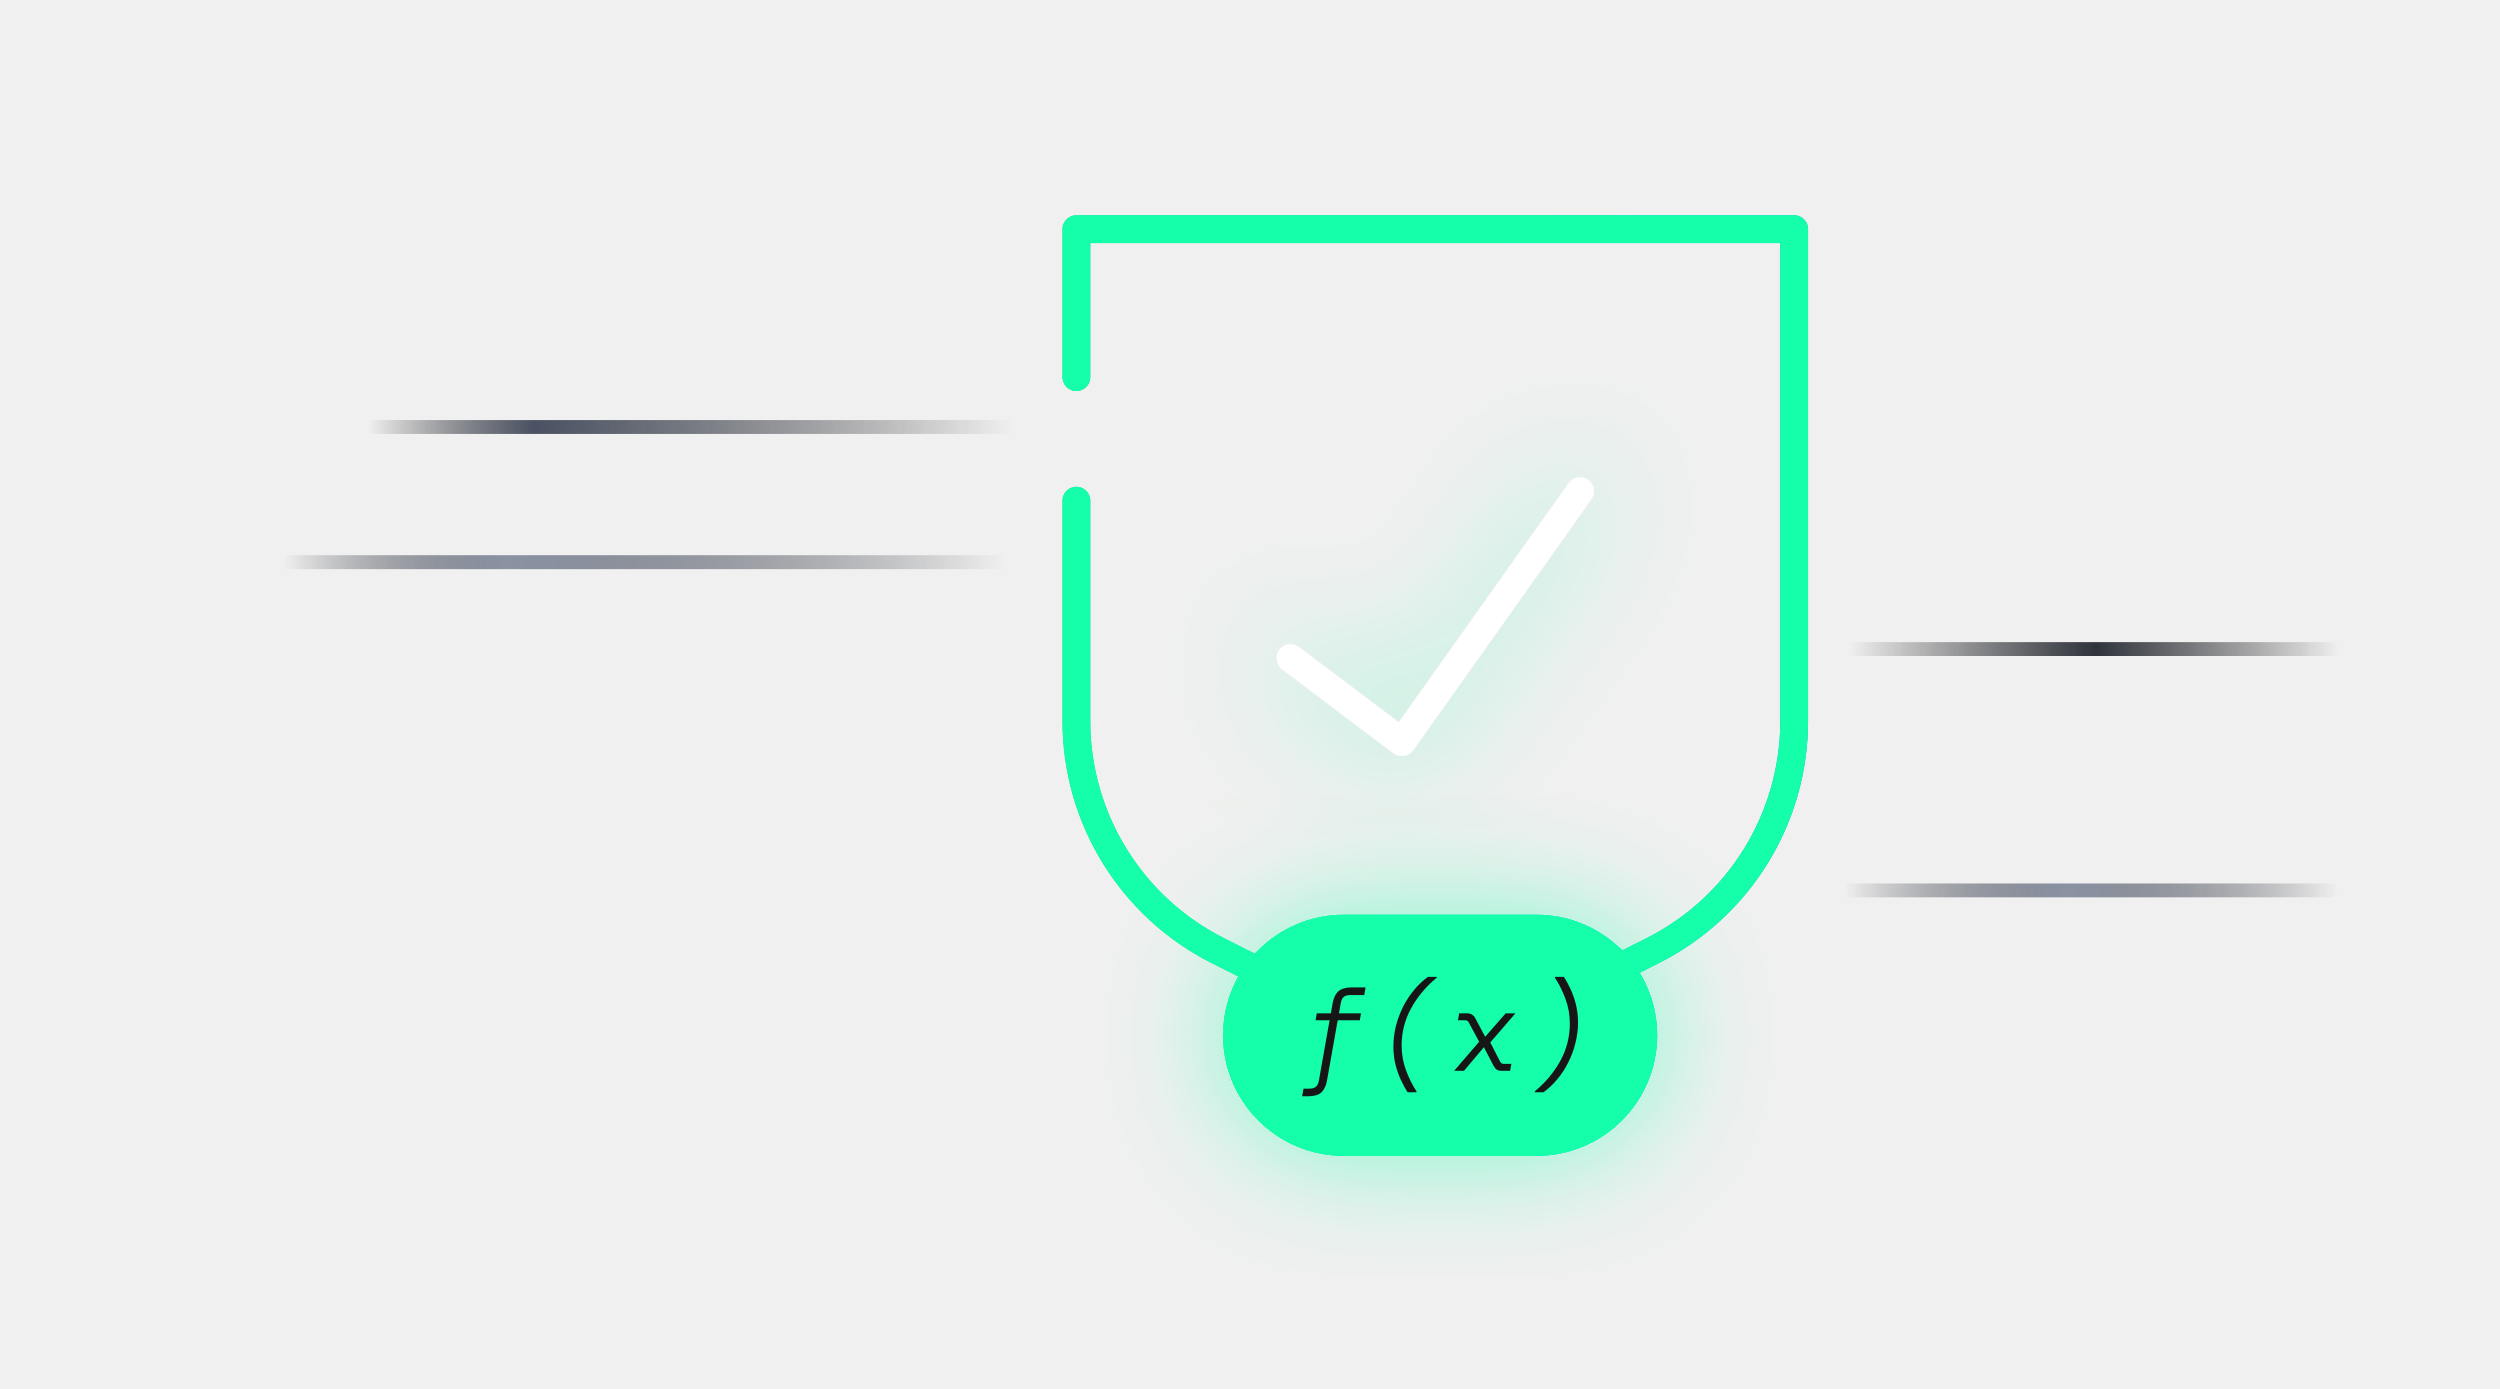
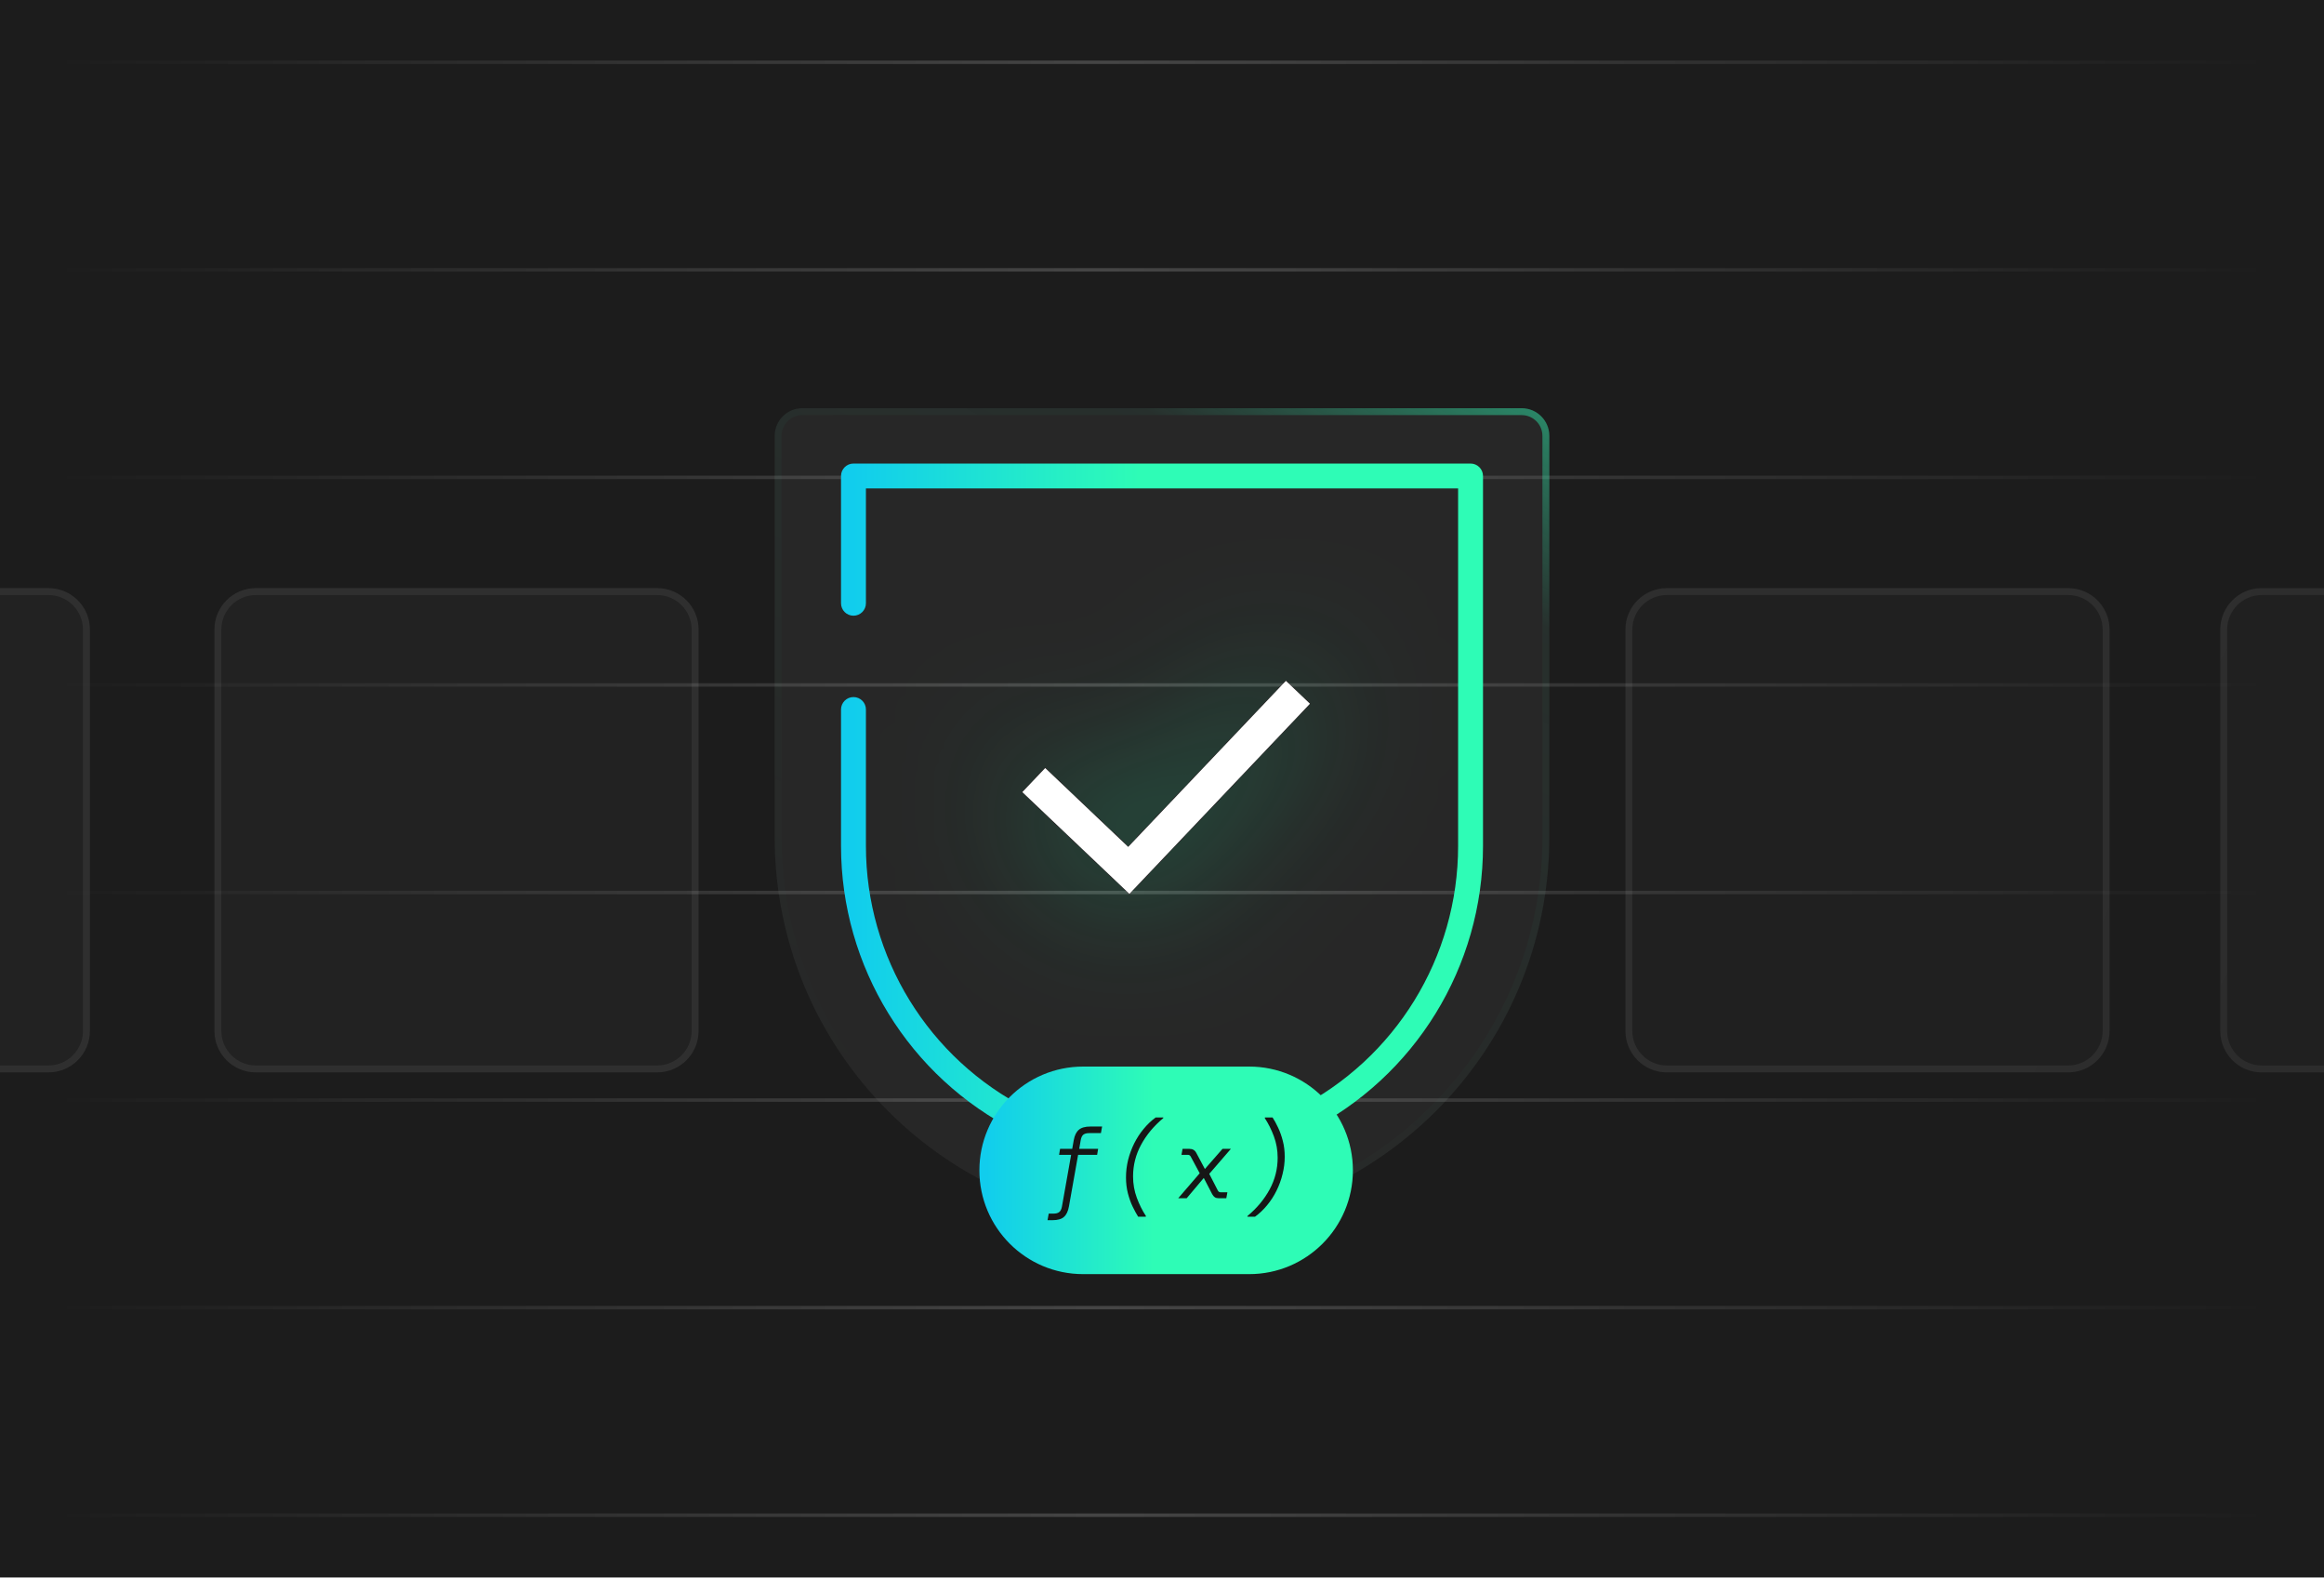
- <svg xmlns="http://www.w3.org/2000/svg" width="360" height="200" viewBox="0 0 360 200" fill="none">
-   <path d="M335.756 128.219H219.612L146.429 80.951H16" stroke="url(#paint0_linear_59_5730)" stroke-width="2" stroke-linecap="round" stroke-linejoin="round" />
-   <path d="M335.756 93.464H219.612L146.429 61.488H16" stroke="url(#paint1_linear_59_5730)" stroke-width="2" stroke-linecap="round" stroke-linejoin="round" />
-   <path d="M155 54.307V33H258.361V85.134V103.837C258.361 117.805 250.495 130.582 238.024 136.873L206.681 152.682L175.337 136.873C162.866 130.582 155 117.805 155 103.837V85.134V72.1" stroke="url(#paint2_linear_59_5730)" stroke-width="4" stroke-linecap="round" stroke-linejoin="round" />
-   <path d="M155 54.307V33H258.361V85.134V103.837C258.361 117.805 250.495 130.582 238.024 136.873L206.681 152.682L175.337 136.873C162.866 130.582 155 117.805 155 103.837V85.134V72.1" stroke="#2E3747" stroke-opacity="0.2" stroke-width="4" stroke-linecap="round" stroke-linejoin="round" />
-   <path d="M155 54.307V33H258.361V85.134V103.837C258.361 117.805 250.495 130.582 238.024 136.873L206.681 152.682L175.337 136.873C162.866 130.582 155 117.805 155 103.837V85.134V72.1" stroke="#15FFAB" stroke-width="4" stroke-linecap="round" stroke-linejoin="round" />
-   <g filter="url(#filter0_d_59_5730)">
-     <path d="M227.535 70.719L201.869 106.865L185.828 94.768" stroke="white" stroke-width="4" stroke-linecap="round" stroke-linejoin="round" />
+ <svg xmlns="http://www.w3.org/2000/svg" width="336" height="228" viewBox="0 0 336 228" fill="none">
+   <g clip-path="url(#clip0_128_1343)">
+     <rect width="336" height="228" fill="#1C1C1C" />
+     <path d="M328 9L8 9M328 39L8 39M328 69L8 69M328 99L8 99M328 129L8 129M328 159L8 159M328 189L8 189M328 219L8 219" stroke="url(#paint0_linear_128_1343)" stroke-opacity="0.24" stroke-width="0.5" />
+     <g filter="url(#filter0_b_128_1343)">
+       <path d="M112 63C112 60.791 113.791 59 116 59H220C222.209 59 224 60.791 224 63V121C224 151.928 198.928 177 168 177V177C137.072 177 112 151.928 112 121V63Z" fill="white" fill-opacity="0.05" />
+     </g>
+     <path fill-rule="evenodd" clip-rule="evenodd" d="M220 60H116C114.343 60 113 61.343 113 63V121C113 151.376 137.624 176 168 176C198.376 176 223 151.376 223 121V63C223 61.343 221.657 60 220 60ZM116 59C113.791 59 112 60.791 112 63V121C112 151.928 137.072 177 168 177C198.928 177 224 151.928 224 121V63C224 60.791 222.209 59 220 59H116Z" fill="url(#paint1_linear_128_1343)" />
+     <path fill-rule="evenodd" clip-rule="evenodd" d="M121.594 68.8C121.594 67.806 122.4 67 123.394 67H212.611C213.605 67 214.411 67.806 214.411 68.8V122.271C214.411 139.712 204.589 155.667 189.017 163.521L168.813 173.711C168.303 173.969 167.702 173.969 167.192 173.711L146.988 163.521C131.416 155.667 121.594 139.712 121.594 122.271V102.55C121.594 101.556 122.4 100.75 123.394 100.75V100.75C124.388 100.75 125.194 101.556 125.194 102.55V122.271C125.194 138.353 134.25 153.064 148.609 160.307V160.307C160.806 166.459 175.199 166.459 187.396 160.307V160.307C201.755 153.064 210.811 138.353 210.811 122.271V70.6H125.194V87.191C125.194 88.185 124.388 88.991 123.394 88.991V88.991C122.4 88.991 121.594 88.185 121.594 87.191V68.8Z" fill="url(#paint2_linear_128_1343)" />
+     <g filter="url(#filter1_d_128_1343)">
+       <path fill-rule="evenodd" clip-rule="evenodd" d="M189.393 101.713L163.287 129.193L147.807 114.487L151.113 111.007L163.113 122.407L185.913 98.407L189.393 101.713Z" fill="white" />
+     </g>
+     <rect x="141.6" y="154.157" width="54" height="30" rx="15" fill="url(#paint3_linear_128_1343)" />
+     <path d="M180.358 175.755L180.344 175.856H181.453C182.086 175.395 182.667 174.843 183.195 174.2C183.723 173.566 184.174 172.87 184.549 172.112C184.933 171.344 185.225 170.542 185.427 169.707C185.638 168.872 185.744 168.032 185.744 167.187C185.744 166.371 185.653 165.613 185.47 164.912C185.288 164.202 185.062 163.563 184.793 162.997C184.525 162.421 184.256 161.926 183.987 161.514H182.878L182.864 161.614C183.373 162.382 183.809 163.256 184.174 164.235C184.539 165.214 184.721 166.246 184.721 167.331C184.721 168.963 184.333 170.494 183.555 171.925C182.777 173.355 181.712 174.632 180.358 175.755Z" fill="#161616" />
+     <path d="M173.451 169.578L170.341 173.192H171.565L174.041 170.255L175.251 172.587C175.357 172.789 175.486 172.943 175.64 173.048C175.793 173.144 175.995 173.192 176.245 173.192H177.296L177.454 172.328H176.489C176.297 172.328 176.158 172.242 176.072 172.069L174.833 169.664L177.958 166.05H176.749L174.2 168.959L172.961 166.64C172.76 166.247 172.429 166.05 171.968 166.05H170.974L170.816 166.914H171.737C171.929 166.914 172.069 167 172.155 167.173L173.451 169.578Z" fill="#161616" />
+     <path d="M163.744 174.373C164.023 174.949 164.291 175.443 164.551 175.856H165.659L165.674 175.755C165.165 174.987 164.728 174.114 164.363 173.134C163.999 172.155 163.816 171.123 163.816 170.038C163.816 168.406 164.205 166.875 164.983 165.445C165.76 164.014 166.826 162.738 168.179 161.614L168.194 161.514H167.085C166.451 161.974 165.871 162.526 165.343 163.17C164.815 163.803 164.359 164.504 163.975 165.272C163.6 166.03 163.307 166.827 163.096 167.662C162.895 168.488 162.794 169.328 162.794 170.182C162.794 170.998 162.885 171.762 163.067 172.472C163.25 173.173 163.475 173.806 163.744 174.373Z" fill="#161616" />
+     <path d="M151.623 175.41L151.45 176.36H152.156C152.924 176.36 153.48 176.202 153.826 175.885C154.181 175.578 154.421 175.074 154.546 174.373L155.871 166.914H158.621L158.765 166.05H156.029L156.245 164.811C156.312 164.427 156.437 164.159 156.62 164.005C156.812 163.851 157.095 163.775 157.469 163.775H159.168L159.341 162.824H157.628C156.888 162.824 156.336 162.983 155.972 163.299C155.607 163.607 155.362 164.111 155.237 164.811L155.021 166.05H153.264L153.12 166.914H154.863L153.538 174.373C153.471 174.757 153.341 175.026 153.149 175.179C152.967 175.333 152.688 175.41 152.314 175.41H151.623Z" fill="#161616" />
+     <g filter="url(#filter2_b_128_1343)">
+       <path d="M321 91C321 87.686 323.686 85 327 85H385C388.314 85 391 87.686 391 91V149C391 152.314 388.314 155 385 155H327C323.686 155 321 152.314 321 149V91Z" fill="url(#paint4_linear_128_1343)" fill-opacity="0.3" />
+       <path d="M235 91C235 87.686 237.686 85 241 85H299C302.314 85 305 87.686 305 91V149C305 152.314 302.314 155 299 155H241C237.686 155 235 152.314 235 149V91Z" fill="url(#paint5_linear_128_1343)" fill-opacity="0.3" />
+       <path d="M-57 91C-57 87.686 -54.314 85 -51 85H7C10.314 85 13 87.686 13 91V149C13 152.314 10.314 155 7 155H-51C-54.314 155 -57 152.314 -57 149V91Z" fill="url(#paint6_linear_128_1343)" fill-opacity="0.3" />
+       <path d="M31 91C31 87.686 33.686 85 37 85H95C98.314 85 101 87.686 101 91V149C101 152.314 98.314 155 95 155H37C33.686 155 31 152.314 31 149V91Z" fill="url(#paint7_linear_128_1343)" fill-opacity="0.3" />
+       <path d="M327 85.5H385C388.038 85.5 390.5 87.962 390.5 91V149C390.5 152.038 388.038 154.5 385 154.5H327C323.962 154.5 321.5 152.038 321.5 149V91C321.5 87.962 323.962 85.5 327 85.5ZM241 85.5H299C302.038 85.5 304.5 87.962 304.5 91V149C304.5 152.038 302.038 154.5 299 154.5H241C237.962 154.5 235.5 152.038 235.5 149V91C235.5 87.962 237.962 85.5 241 85.5ZM-51 85.5H7C10.038 85.5 12.5 87.962 12.5 91V149C12.5 152.038 10.038 154.5 7 154.5H-51C-54.038 154.5 -56.5 152.038 -56.5 149V91C-56.5 87.962 -54.038 85.5 -51 85.5ZM37 85.5H95C98.038 85.5 100.5 87.962 100.5 91V149C100.5 152.038 98.038 154.5 95 154.5H37C33.962 154.5 31.5 152.038 31.5 149V91C31.5 87.962 33.962 85.5 37 85.5Z" stroke="url(#paint8_linear_128_1343)" stroke-opacity="0.3" />
+     </g>
  </g>
-   <g filter="url(#filter1_d_59_5730)">
-     <rect x="176.094" y="131.707" width="62.561" height="34.756" rx="17.378" fill="url(#paint3_linear_59_5730)" />
-     <rect x="176.094" y="131.707" width="62.561" height="34.756" rx="17.378" fill="#15FFAB" />
-   </g>
-   <path d="M220.982 157.283L220.999 157.166C222.567 155.865 223.802 154.386 224.703 152.729C225.603 151.072 226.054 149.298 226.054 147.407C226.054 146.15 225.843 144.954 225.42 143.82C224.997 142.686 224.491 141.674 223.902 140.784L223.918 140.667H225.203C225.514 141.145 225.826 141.718 226.137 142.385C226.449 143.042 226.71 143.781 226.921 144.604C227.133 145.416 227.238 146.295 227.238 147.24C227.238 148.219 227.116 149.192 226.871 150.16C226.638 151.127 226.299 152.056 225.854 152.946C225.42 153.824 224.897 154.631 224.285 155.365C223.674 156.11 223.001 156.749 222.267 157.283H220.982Z" fill="#161616" />
-   <path d="M209.393 154.197L212.997 150.009L211.495 147.223C211.395 147.023 211.234 146.923 211.012 146.923H209.944L210.127 145.922H211.278C211.812 145.922 212.196 146.15 212.43 146.606L213.864 149.292L216.817 145.922H218.219L214.598 150.109L216.033 152.895C216.133 153.095 216.294 153.196 216.517 153.196H217.635L217.451 154.197H216.233C215.944 154.197 215.711 154.141 215.533 154.03C215.355 153.907 215.204 153.729 215.082 153.496L213.681 150.793L210.811 154.197H209.393Z" fill="#161616" />
-   <path d="M202.685 157.283C202.385 156.805 202.074 156.232 201.751 155.565C201.44 154.909 201.178 154.175 200.967 153.363C200.756 152.54 200.65 151.655 200.65 150.71C200.65 149.72 200.767 148.747 201 147.791C201.245 146.823 201.584 145.9 202.018 145.021C202.463 144.131 202.991 143.32 203.603 142.586C204.215 141.84 204.887 141.201 205.621 140.667H206.906L206.889 140.784C205.321 142.085 204.087 143.564 203.186 145.221C202.285 146.879 201.834 148.653 201.834 150.543C201.834 151.8 202.046 152.996 202.468 154.13C202.891 155.265 203.397 156.277 203.987 157.166L203.97 157.283H202.685Z" fill="#161616" />
-   <path d="M187.508 157.867L187.708 156.766H188.509C188.943 156.766 189.265 156.677 189.476 156.499C189.699 156.321 189.849 156.01 189.927 155.565L191.462 146.923H189.443L189.61 145.922H191.645L191.895 144.487C192.04 143.676 192.324 143.092 192.746 142.736C193.169 142.369 193.808 142.185 194.665 142.185H196.65L196.45 143.286H194.481C194.048 143.286 193.719 143.375 193.497 143.553C193.286 143.731 193.141 144.043 193.063 144.487L192.813 145.922H195.983L195.816 146.923H192.629L191.095 155.565C190.95 156.377 190.672 156.961 190.26 157.317C189.86 157.684 189.215 157.867 188.325 157.867H187.508Z" fill="#161616" />
  <defs>
-     <filter id="filter0_d_59_5730" x="166.761" y="51.652" width="79.841" height="74.28" filterUnits="userSpaceOnUse" color-interpolation-filters="sRGB">
+     <filter id="filter0_b_128_1343" x="96" y="43" width="144" height="150" filterUnits="userSpaceOnUse" color-interpolation-filters="sRGB">
+       <feFlood flood-opacity="0" result="BackgroundImageFix" />
+       <feGaussianBlur in="BackgroundImageFix" stdDeviation="8" />
+       <feComposite in2="SourceAlpha" operator="in" result="effect1_backgroundBlur_128_1343" />
+       <feBlend mode="normal" in="SourceGraphic" in2="effect1_backgroundBlur_128_1343" result="shape" />
+     </filter>
+     <filter id="filter1_d_128_1343" x="127.327" y="77.927" width="82.546" height="71.746" filterUnits="userSpaceOnUse" color-interpolation-filters="sRGB">
      <feFlood flood-opacity="0" result="BackgroundImageFix" />
      <feColorMatrix in="SourceAlpha" type="matrix" values="0 0 0 0 0 0 0 0 0 0 0 0 0 0 0 0 0 0 127 0" result="hardAlpha" />
      <feOffset />
-       <feGaussianBlur stdDeviation="8.533" />
+       <feGaussianBlur stdDeviation="10.24" />
      <feComposite in2="hardAlpha" operator="out" />
      <feColorMatrix type="matrix" values="0 0 0 0 0.082 0 0 0 0 1 0 0 0 0 0.671 0 0 0 0.5 0" />
-       <feBlend mode="normal" in2="BackgroundImageFix" result="effect1_dropShadow_59_5730" />
-       <feBlend mode="normal" in="SourceGraphic" in2="effect1_dropShadow_59_5730" result="shape" />
+       <feBlend mode="normal" in2="BackgroundImageFix" result="effect1_dropShadow_128_1343" />
+       <feBlend mode="normal" in="SourceGraphic" in2="effect1_dropShadow_128_1343" result="shape" />
    </filter>
-     <filter id="filter1_d_59_5730" x="159.027" y="114.64" width="96.694" height="68.889" filterUnits="userSpaceOnUse" color-interpolation-filters="sRGB">
+     <filter id="filter2_b_128_1343" x="-81" y="61" width="496" height="118" filterUnits="userSpaceOnUse" color-interpolation-filters="sRGB">
      <feFlood flood-opacity="0" result="BackgroundImageFix" />
-       <feColorMatrix in="SourceAlpha" type="matrix" values="0 0 0 0 0 0 0 0 0 0 0 0 0 0 0 0 0 0 127 0" result="hardAlpha" />
-       <feOffset />
-       <feGaussianBlur stdDeviation="8.533" />
-       <feComposite in2="hardAlpha" operator="out" />
-       <feColorMatrix type="matrix" values="0 0 0 0 0.082 0 0 0 0 1 0 0 0 0 0.671 0 0 0 0.5 0" />
-       <feBlend mode="normal" in2="BackgroundImageFix" result="effect1_dropShadow_59_5730" />
-       <feBlend mode="normal" in="SourceGraphic" in2="effect1_dropShadow_59_5730" result="shape" />
+       <feGaussianBlur in="BackgroundImageFix" stdDeviation="12" />
+       <feComposite in2="SourceAlpha" operator="in" result="effect1_backgroundBlur_128_1343" />
+       <feBlend mode="normal" in="SourceGraphic" in2="effect1_backgroundBlur_128_1343" result="shape" />
    </filter>
-     <linearGradient id="paint0_linear_59_5730" x1="40.887" y1="128.219" x2="427.007" y2="128.219" gradientUnits="userSpaceOnUse">
-       <stop stop-color="#0F1117" stop-opacity="0" />
-       <stop offset="0.083" stop-color="#8A92A3" />
-       <stop offset="0.269" stop-color="#0F1117" stop-opacity="0" />
-       <stop offset="0.582" stop-color="#0F1117" stop-opacity="0" />
-       <stop offset="0.665" stop-color="#8A92A3" />
-       <stop offset="0.766" stop-color="#0F1117" stop-opacity="0" />
+     <linearGradient id="paint0_linear_128_1343" x1="8" y1="114" x2="328" y2="114" gradientUnits="userSpaceOnUse">
+       <stop stop-color="white" stop-opacity="0" />
+       <stop offset="0.476" stop-color="white" stop-opacity="0.75" />
+       <stop offset="1" stop-color="white" stop-opacity="0" />
    </linearGradient>
-     <linearGradient id="paint1_linear_59_5730" x1="53.104" y1="108.995" x2="427.007" y2="108.696" gradientUnits="userSpaceOnUse">
-       <stop stop-color="#1D1C1C" stop-opacity="0" />
-       <stop offset="0.064" stop-color="#4A5263" />
-       <stop offset="0.248" stop-color="#1D1C1C" stop-opacity="0" />
-       <stop offset="0.57" stop-color="#1D1C1C" stop-opacity="0" />
-       <stop offset="0.665" stop-color="#2F333C" />
-       <stop offset="0.759" stop-color="#1D1C1C" stop-opacity="0" />
+     <linearGradient id="paint1_linear_128_1343" x1="224" y1="56.157" x2="158.19" y2="177.464" gradientUnits="userSpaceOnUse">
+       <stop stop-color="#2EFCB6" stop-opacity="0.5" />
+       <stop offset="0.222" stop-color="#2EFCB6" stop-opacity="0.042" />
+       <stop offset="1" stop-color="#2EFCB6" stop-opacity="0" />
    </linearGradient>
-     <linearGradient id="paint2_linear_59_5730" x1="155" y1="92.521" x2="258.361" y2="92.521" gradientUnits="userSpaceOnUse">
-       <stop stop-color="#15FFAB" />
-       <stop offset="0" stop-color="#15FFAB" />
-       <stop offset="1" stop-color="#14D3F9" />
+     <linearGradient id="paint2_linear_128_1343" x1="164.805" y1="120.452" x2="123.239" y2="120.452" gradientUnits="userSpaceOnUse">
+       <stop stop-color="#2EFCB6" />
+       <stop offset="1" stop-color="#11CDED" />
    </linearGradient>
-     <linearGradient id="paint3_linear_59_5730" x1="176.094" y1="148.992" x2="238.655" y2="148.992" gradientUnits="userSpaceOnUse">
-       <stop stop-color="#15FFAB" />
-       <stop offset="1" stop-color="#14D3F9" />
+     <linearGradient id="paint3_linear_128_1343" x1="166.74" y1="169.157" x2="142.557" y2="169.157" gradientUnits="userSpaceOnUse">
+       <stop stop-color="#2EFCB6" />
+       <stop offset="1" stop-color="#11CDED" />
    </linearGradient>
+     <linearGradient id="paint4_linear_128_1343" x1="179" y1="155" x2="118.972" y2="137.97" gradientUnits="userSpaceOnUse">
+       <stop stop-color="#DBDBEB" stop-opacity="0.07" />
+       <stop offset="0.394" stop-color="#DBDBEB" stop-opacity="0.06" />
+       <stop offset="1" stop-color="#DBDBEB" stop-opacity="0.1" />
+     </linearGradient>
+     <linearGradient id="paint5_linear_128_1343" x1="179" y1="155" x2="118.972" y2="137.97" gradientUnits="userSpaceOnUse">
+       <stop stop-color="#DBDBEB" stop-opacity="0.07" />
+       <stop offset="0.394" stop-color="#DBDBEB" stop-opacity="0.06" />
+       <stop offset="1" stop-color="#DBDBEB" stop-opacity="0.1" />
+     </linearGradient>
+     <linearGradient id="paint6_linear_128_1343" x1="179" y1="155" x2="118.972" y2="137.97" gradientUnits="userSpaceOnUse">
+       <stop stop-color="#DBDBEB" stop-opacity="0.07" />
+       <stop offset="0.394" stop-color="#DBDBEB" stop-opacity="0.06" />
+       <stop offset="1" stop-color="#DBDBEB" stop-opacity="0.1" />
+     </linearGradient>
+     <linearGradient id="paint7_linear_128_1343" x1="179" y1="155" x2="118.972" y2="137.97" gradientUnits="userSpaceOnUse">
+       <stop stop-color="#DBDBEB" stop-opacity="0.07" />
+       <stop offset="0.394" stop-color="#DBDBEB" stop-opacity="0.06" />
+       <stop offset="1" stop-color="#DBDBEB" stop-opacity="0.1" />
+     </linearGradient>
+     <linearGradient id="paint8_linear_128_1343" x1="315.542" y1="70.079" x2="410.072" y2="112.826" gradientUnits="userSpaceOnUse">
+       <stop stop-color="white" stop-opacity="0.2" />
+       <stop offset="1" stop-color="white" stop-opacity="0.13" />
+     </linearGradient>
+     <clipPath id="clip0_128_1343">
+       <rect width="336" height="228" fill="white" />
+     </clipPath>
  </defs>
</svg>
